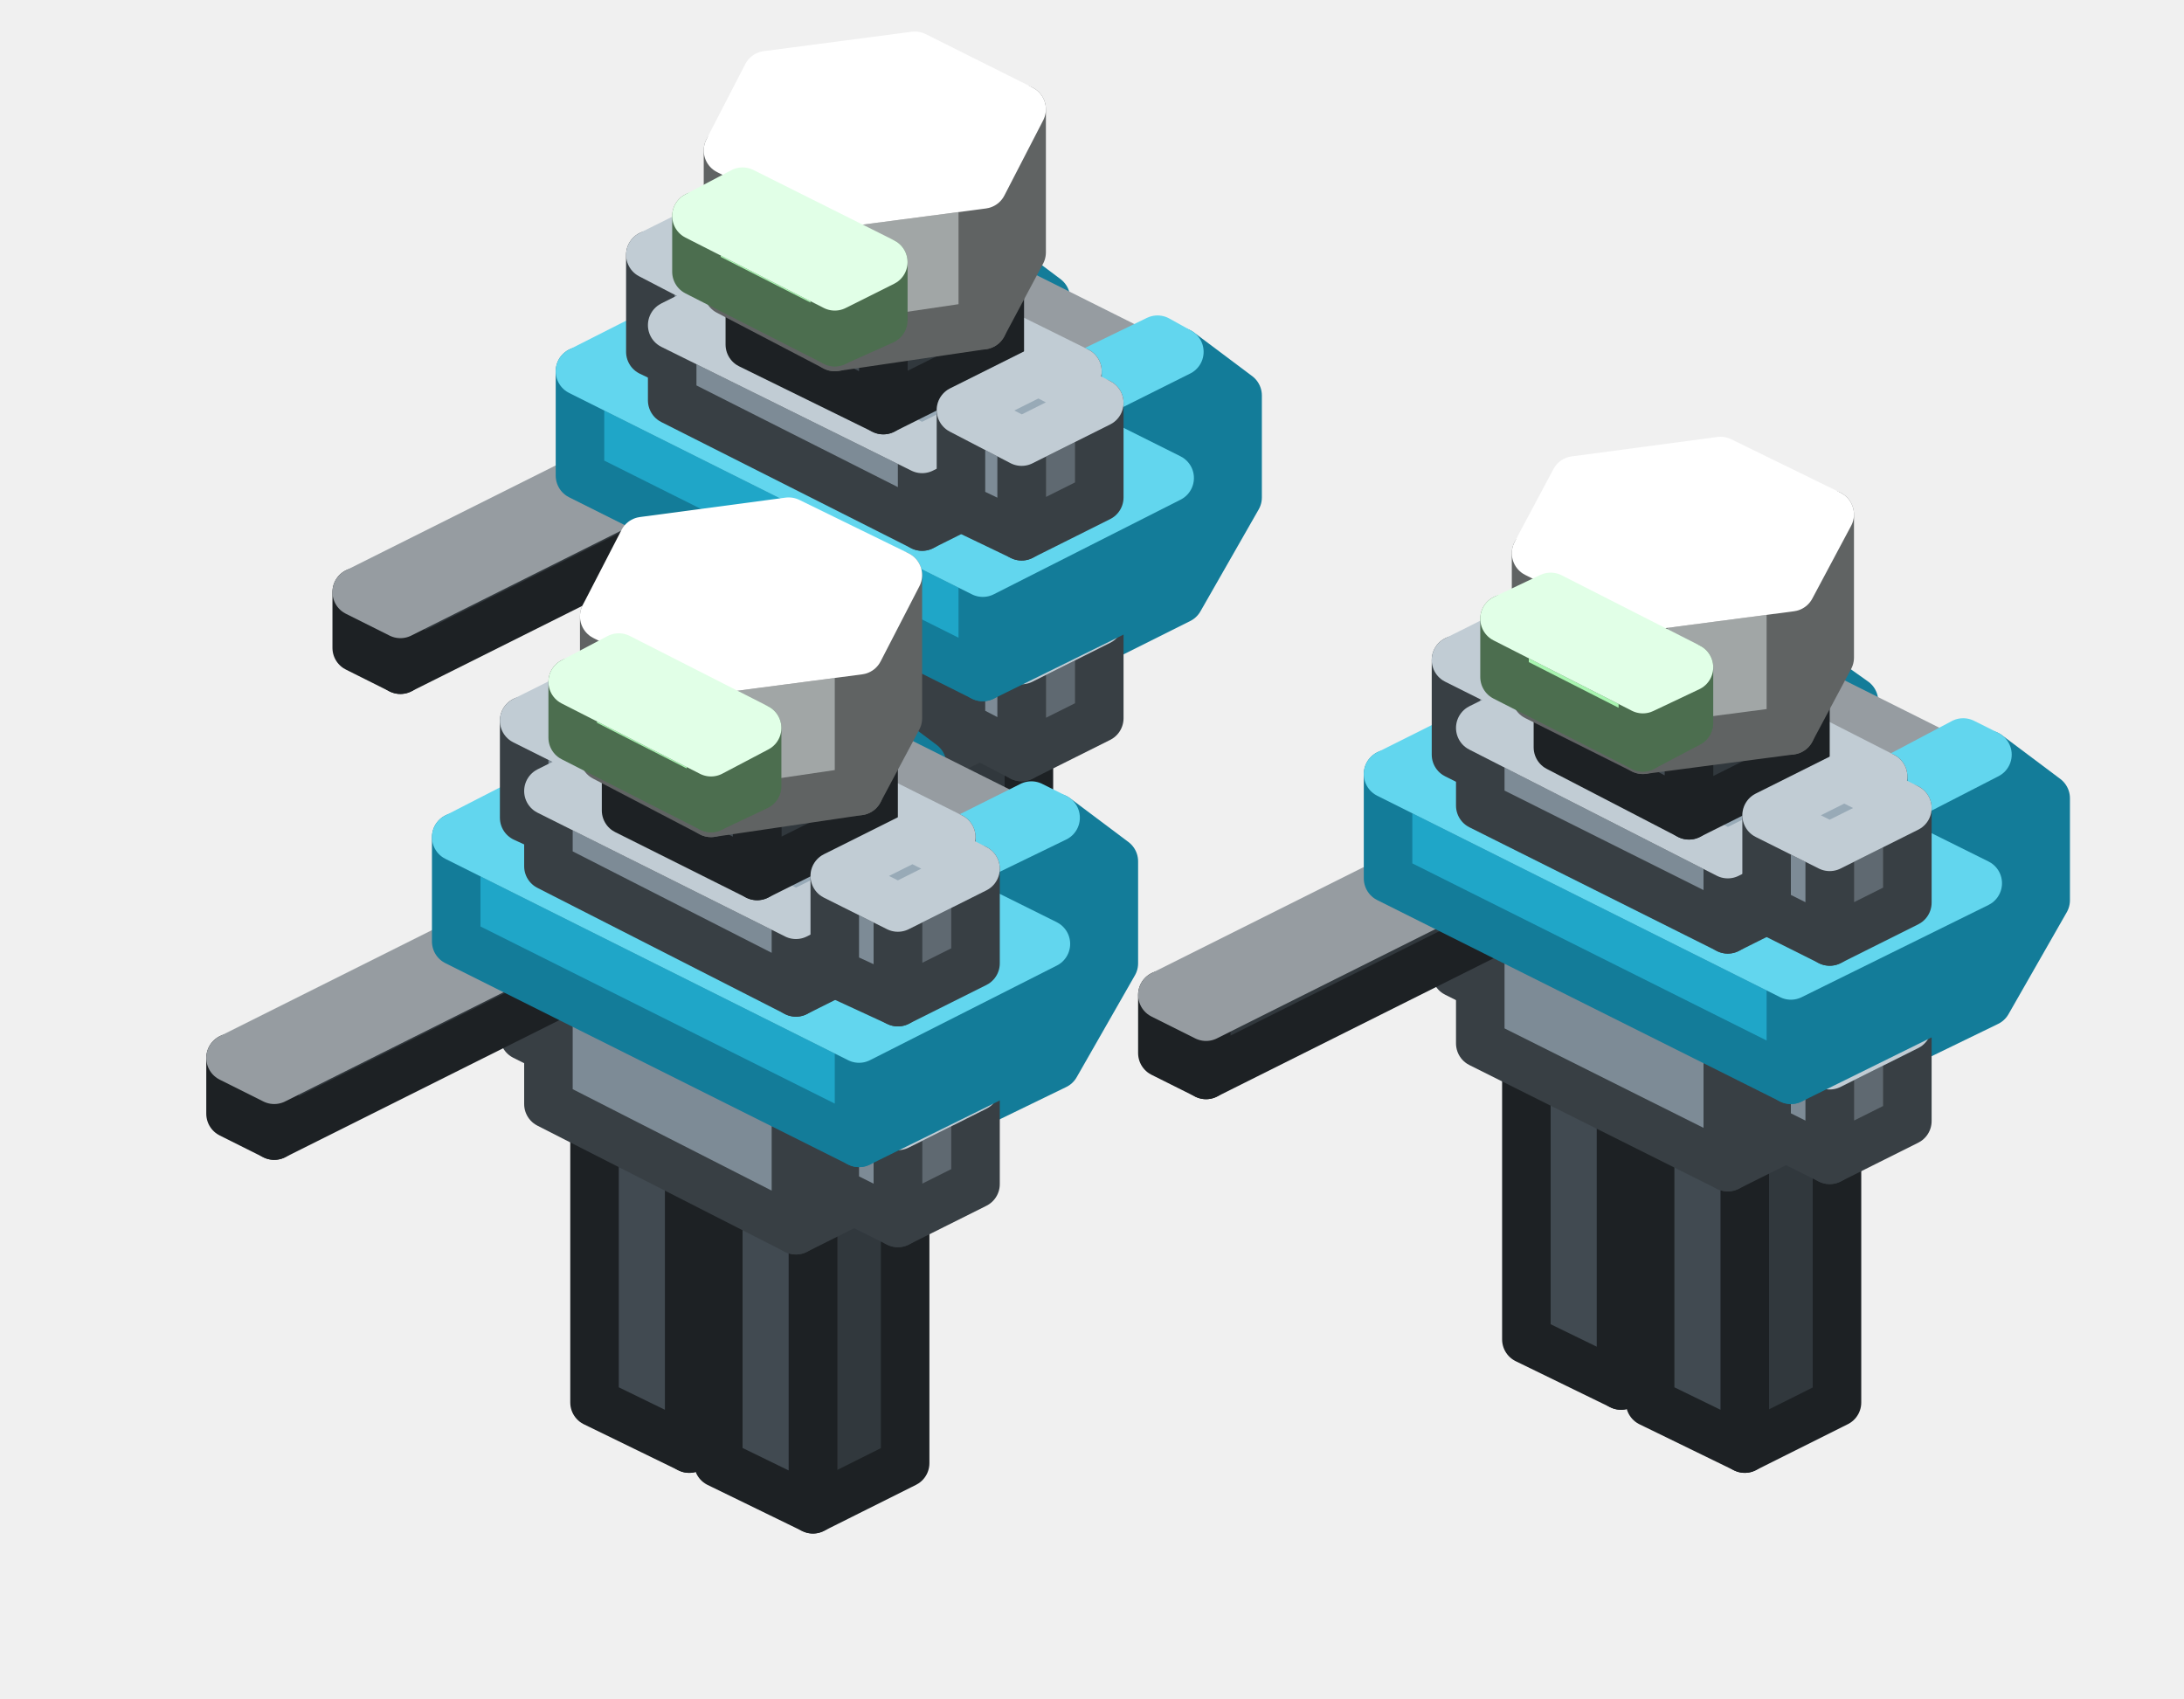
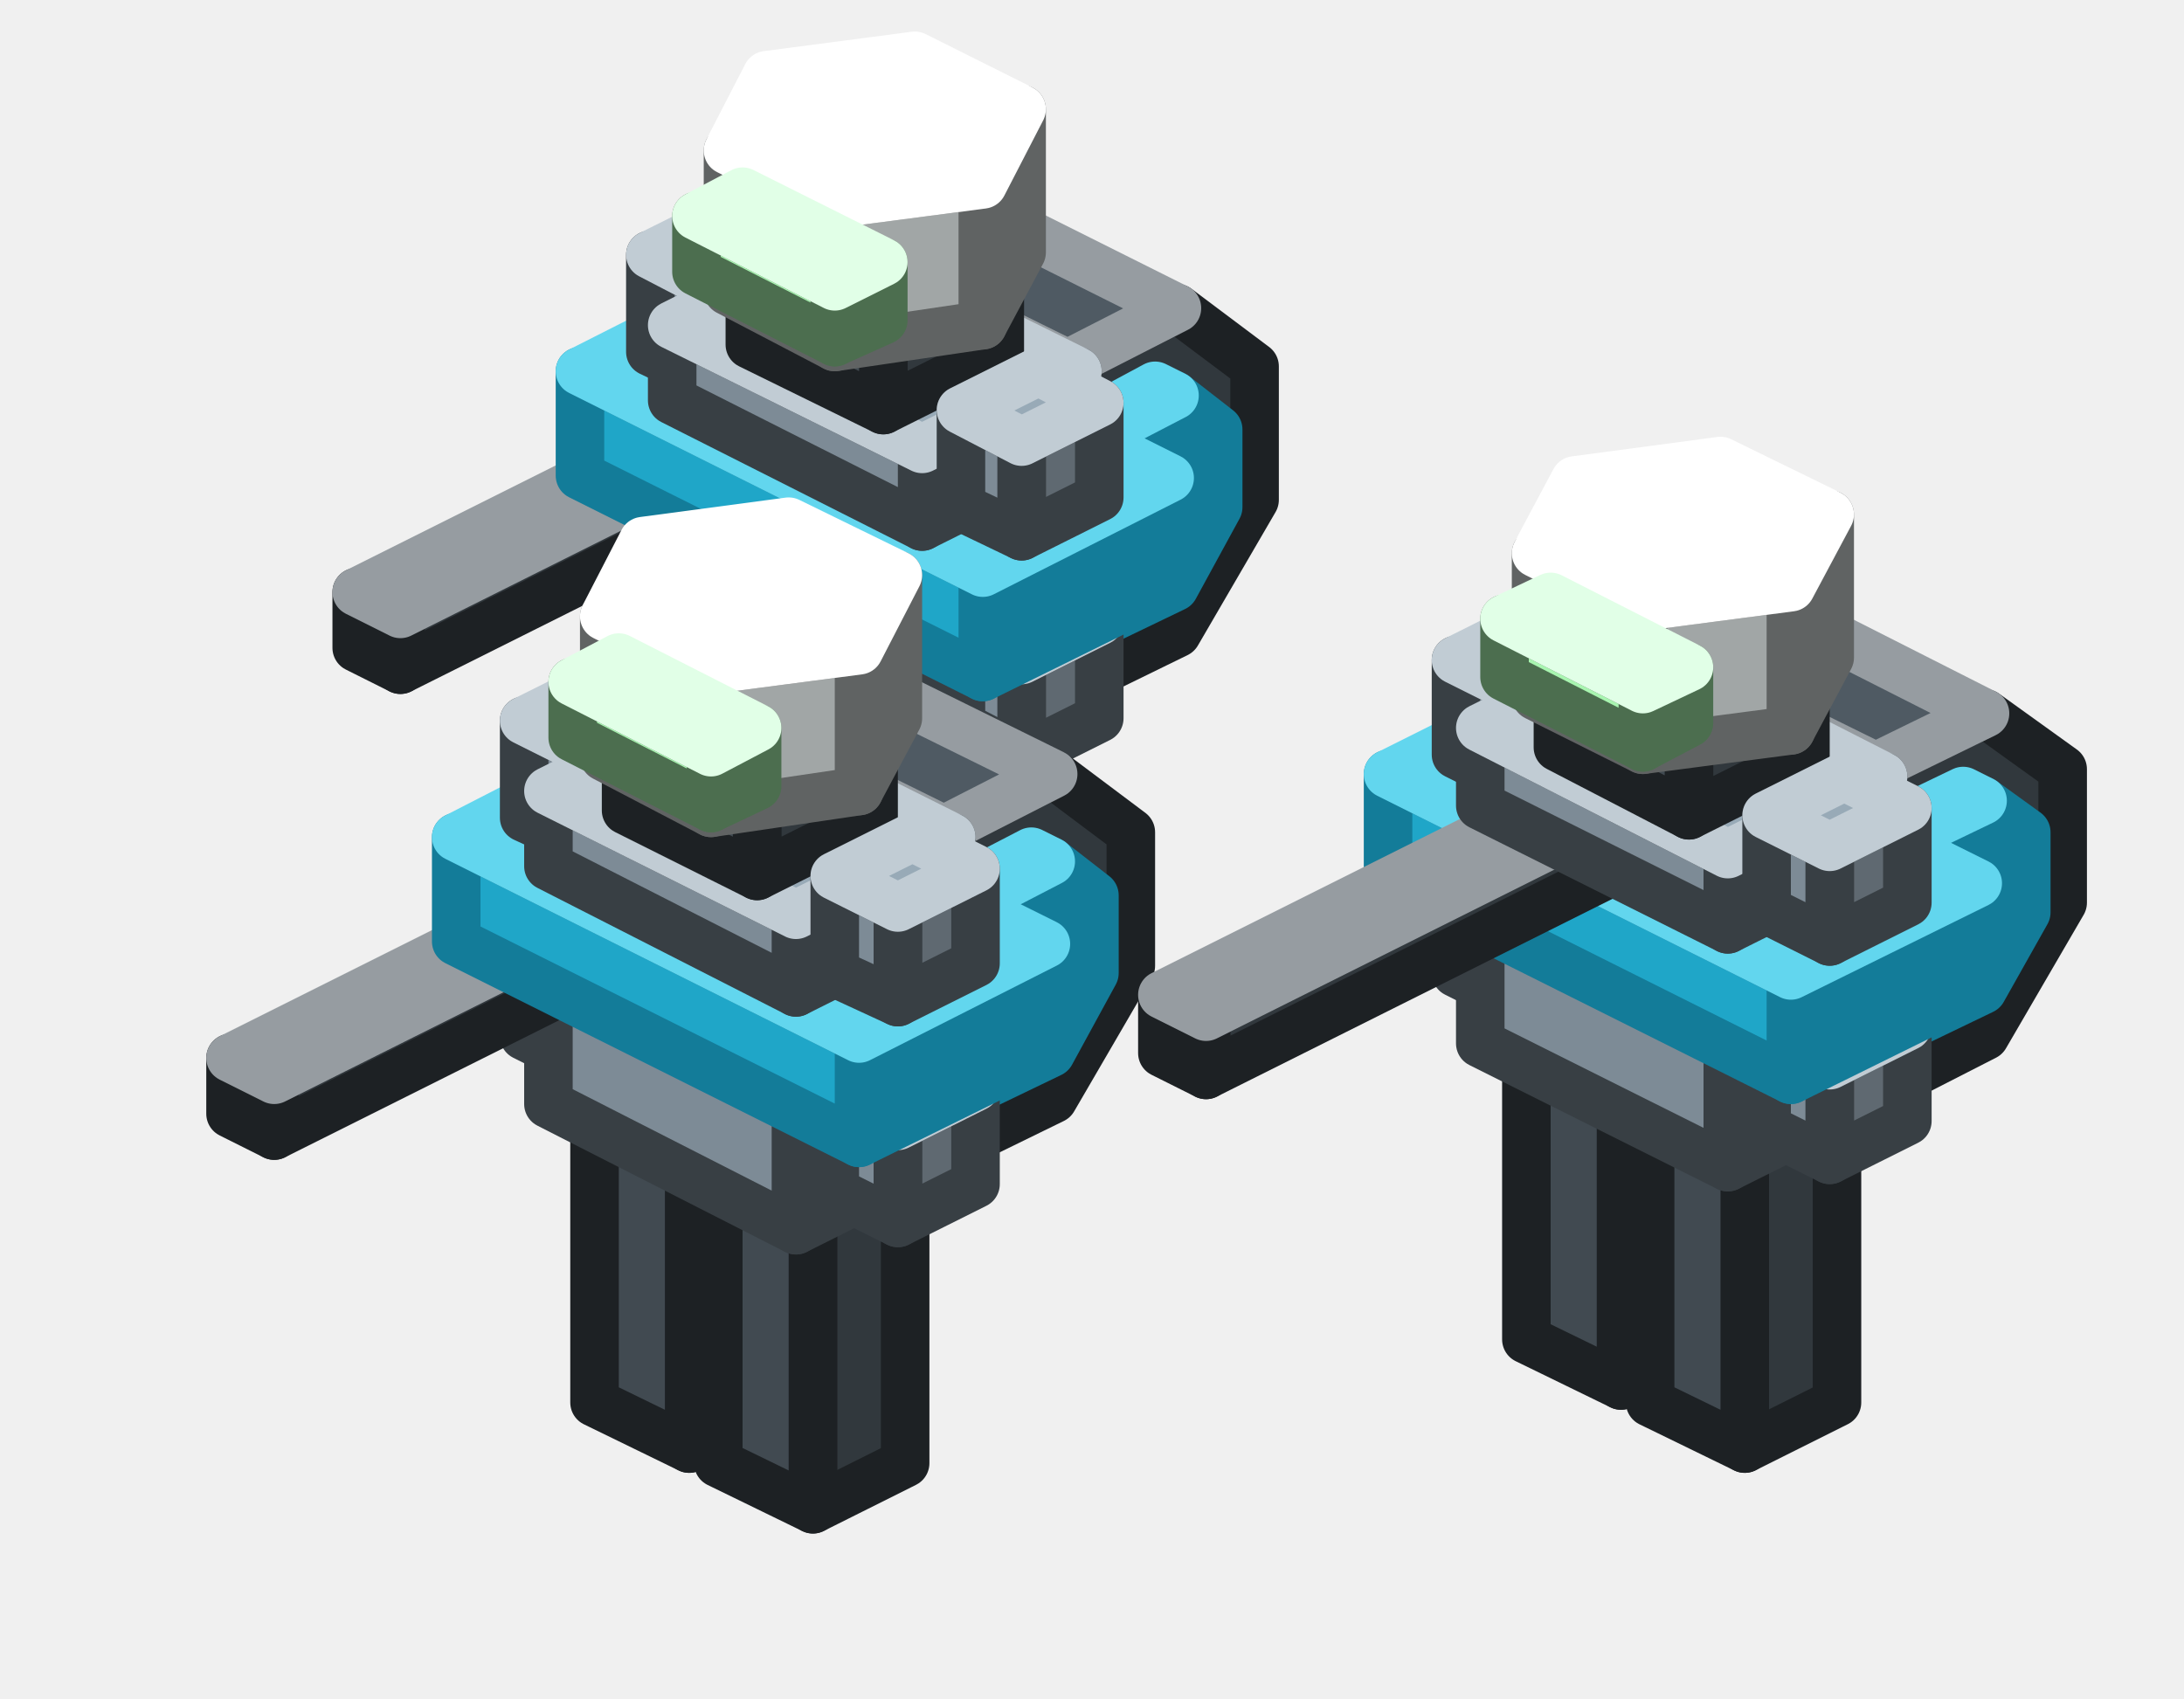
<svg xmlns="http://www.w3.org/2000/svg" width="90" height="70" viewBox="0 0 90 70">
  <g stroke-width="2" stroke-linejoin="round">
+     <polygon points="35.4,16.7 35.4,19.9 34.6,19.5 34.6,16.3" fill="#1FA6C8" stroke="#137C99" />
+     <polygon points="35.4,19.9 37.3,21.3 36.5,20.9 34.6,19.5" fill="#137C99" stroke="#137C99" />
+     <polygon points="37.3,13.4 35.4,16.7 35.4,19.9 37.3,21.3 39.9,19.9 41.8,16.7 41.8,13.5 39.9,12.1" fill="#137C99" stroke="#137C99" />
+     <polygon points="37.3,13.4 35.4,16.7 34.6,16.3 36.5,13.1" fill="#62D6EE" stroke="#62D6EE" />
+     <polygon points="39.9,12.1 37.3,13.4 36.5,13.1 39.2,11.7" fill="#62D6EE" stroke="#62D6EE" />
    <polygon points="37.3,38.6 33.5,40.5 33.5,27.9 37.3,26" fill="#31383D" stroke="#1D2124" />
    <polygon points="33.5,40.5 29.6,38.6 29.6,26 33.5,27.9" fill="#414A51" stroke="#1D2124" />
    <polygon points="29.6,26 33.5,24.1 37.3,26 33.5,27.9" fill="#4F5A63" stroke="#969CA1" />
-     <polygon points="34.8,16.4 34.8,20.7 33.8,20.2 33.8,16" fill="#1FA6C8" stroke="#137C99" />
-     <polygon points="34.8,20.7 37.2,22.4 36.3,22 33.8,20.2" fill="#137C99" stroke="#137C99" />
-     <polygon points="37.2,12.2 34.8,16.4 34.8,20.7 37.2,22.4 40.7,20.7 43.1,16.5 43.1,12.3 40.7,10.5" fill="#137C99" stroke="#137C99" />
-     <polygon points="37.2,12.2 34.8,16.4 33.8,16 36.3,11.8" fill="#62D6EE" stroke="#62D6EE" />
-     <polygon points="40.7,10.5 37.2,12.2 36.3,11.8 39.7,10" fill="#62D6EE" stroke="#62D6EE" />
    <polygon points="32.5,23.2 29.3,24.8 29.3,20.8 32.5,19.2" fill="#5F6971" stroke="#383F44" />
    <polygon points="29.3,24.8 26.8,23.5 26.8,19.6 29.3,20.8" fill="#7D8B96" stroke="#383F44" />
    <polygon points="26.8,19.6 30,18 32.5,19.2 29.3,20.8" fill="#98AAB7" stroke="#C1CCD4" />
    <polygon points="42.4,41.1 38.6,43 38.6,30.5 42.4,28.6" fill="#31383D" stroke="#1D2124" />
    <polygon points="38.6,43 34.8,41.1 34.8,28.6 38.6,30.5" fill="#414A51" stroke="#1D2124" />
    <polygon points="34.8,28.6 38.6,26.7 42.4,28.6 38.6,30.5" fill="#4F5A63" stroke="#969CA1" />
+     <polygon points="40.8,20.5 40.8,26 33.2,22.2 33.2,16.7" fill="#414A51" stroke="#1D2124" />
+     <polygon points="40.8,26 44,28.3 36.3,24.5 33.2,22.2" fill="#31383D" stroke="#1D2124" />
+     <polygon points="44,15 40.8,20.5 40.8,26 44,28.3 48.5,26.1 51.7,20.6 51.7,15.1 48.5,12.7" fill="#31383D" stroke="#1D2124" />
+     <polygon points="44,15 40.8,20.5 33.2,16.7 36.3,11.2" fill="#4F5A63" stroke="#969CA1" />
+     <polygon points="48.5,12.7 44,15 36.3,11.2 40.9,8.9" fill="#4F5A63" stroke="#969CA1" />
+     <polygon points="43.8,20.9 43.8,24.1 43.1,23.8 43.1,20.5" fill="#1FA6C8" stroke="#137C99" />
+     <polygon points="43.8,24.1 45.7,25.5 45,25.1 43.1,23.8" fill="#137C99" stroke="#137C99" />
+     <polygon points="45.7,17.7 43.8,20.9 43.8,24.1 45.7,25.5 48.4,24.2 50.2,20.9 50.2,17.7 48.4,16.3" fill="#137C99" stroke="#137C99" />
+     <polygon points="45.7,17.7 43.8,20.9 43.1,20.5 45,17.3" fill="#62D6EE" stroke="#62D6EE" />
+     <polygon points="48.4,16.3 45.7,17.7 45,17.3 47.6,15.9" fill="#62D6EE" stroke="#62D6EE" />
    <polygon points="44.4,28.3 38,31.5 38,26 44.4,22.8" fill="#5F6971" stroke="#383F44" />
    <polygon points="38,31.5 27.7,26.3 27.7,20.9 38,26" fill="#7D8B96" stroke="#383F44" />
    <polygon points="27.7,20.9 34.1,17.7 44.4,22.8 38,26" fill="#98AAB7" stroke="#C1CCD4" />
    <polygon points="35.7,18 16.5,27.6 16.5,25.3 35.7,15.7" fill="#31383D" stroke="#1D2124" />
    <polygon points="16.5,27.6 14.7,26.7 14.7,24.4 16.5,25.3" fill="#414A51" stroke="#1D2124" />
    <polygon points="14.7,24.4 33.9,14.8 35.7,15.7 16.5,25.3" fill="#4F5A63" stroke="#969CA1" />
-     <polygon points="41.8,20.2 41.8,24.1 35.4,20.9 35.4,17" fill="#414A51" stroke="#1D2124" />
-     <polygon points="41.8,24.1 44,25.7 37.6,22.5 35.4,20.9" fill="#31383D" stroke="#1D2124" />
-     <polygon points="44,16.3 41.8,20.2 41.8,24.1 44,25.7 47.2,24.1 49.5,20.2 49.5,16.3 47.2,14.7" fill="#31383D" stroke="#1D2124" />
-     <polygon points="44,16.3 41.8,20.2 35.4,17 37.6,13.1" fill="#4F5A63" stroke="#969CA1" />
-     <polygon points="47.2,14.7 44,16.3 37.6,13.1 40.8,11.5" fill="#4F5A63" stroke="#969CA1" />
-     <polygon points="42.7,20.4 42.7,24.6 41.8,24.2 41.8,19.9" fill="#1FA6C8" stroke="#137C99" />
-     <polygon points="42.7,24.6 45.2,26.4 44.2,25.9 41.8,24.2" fill="#137C99" stroke="#137C99" />
-     <polygon points="45.2,16.2 42.7,20.4 42.7,24.6 45.2,26.4 48.6,24.7 51,20.5 51,16.3 48.6,14.5" fill="#137C99" stroke="#137C99" />
-     <polygon points="45.2,16.2 42.7,20.4 41.8,19.9 44.2,15.7" fill="#62D6EE" stroke="#62D6EE" />
-     <polygon points="48.6,14.5 45.2,16.2 44.2,15.7 47.7,14" fill="#62D6EE" stroke="#62D6EE" />
    <polygon points="45.3,29.6 42.1,31.2 42.1,27.2 45.3,25.6" fill="#5F6971" stroke="#383F44" />
    <polygon points="42.1,31.2 39.6,29.9 39.6,26 42.1,27.2" fill="#7D8B96" stroke="#383F44" />
    <polygon points="39.6,26 42.8,24.4 45.3,25.6 42.1,27.2" fill="#98AAB7" stroke="#C1CCD4" />
    <polygon points="48.2,24.1 40.5,27.9 40.5,23.6 48.2,19.7" fill="#137C99" stroke="#137C99" />
    <polygon points="40.5,27.9 23.9,19.6 23.9,15.3 40.5,23.6" fill="#1FA6C8" stroke="#137C99" />
    <polygon points="23.9,15.3 31.6,11.4 48.2,19.7 40.5,23.6" fill="#62D6EE" stroke="#62D6EE" />
    <polygon points="32.5,14.1 29.3,15.7 29.3,11.8 32.5,10.2" fill="#5F6971" stroke="#383F44" />
    <polygon points="29.3,15.7 26.8,14.5 26.8,10.5 29.3,11.8" fill="#7D8B96" stroke="#383F44" />
    <polygon points="26.8,10.5 30,8.9 32.5,10.2 29.3,11.8" fill="#98AAB7" stroke="#C1CCD4" />
    <polygon points="44.4,18.5 38,21.7 38,18.5 44.4,15.3" fill="#5F6971" stroke="#383F44" />
    <polygon points="38,21.7 27.7,16.5 27.7,13.4 38,18.5" fill="#7D8B96" stroke="#383F44" />
    <polygon points="27.7,13.4 34.1,10.2 44.4,15.3 38,18.5" fill="#98AAB7" stroke="#C1CCD4" />
    <polygon points="41.2,14.5 36.4,16.9 36.4,13.8 41.2,11.4" fill="#31383D" stroke="#1D2124" />
    <polygon points="36.4,16.9 30.9,14.2 30.9,11.1 36.4,13.8" fill="#414A51" stroke="#1D2124" />
    <polygon points="30.9,11.1 35.7,8.7 41.2,11.4 36.4,13.8" fill="#4F5A63" stroke="#969CA1" />
    <polygon points="42.1,10.4 40.5,13.4 40.5,7.6 42.1,4.5" fill="#A1A6A6" stroke="#606363" />
    <polygon points="40.5,13.4 34.4,14.3 34.4,8.4 40.5,7.6" fill="#A1A6A6" stroke="#606363" />
    <polygon points="34.4,14.3 30,12 30,6.2 34.4,8.4" fill="#D5DBDC" stroke="#606363" />
    <polygon points="30,6.2 31.6,3.1 37.7,2.3 42.1,4.5 40.5,7.6 34.4,8.4" fill="#FFFFFF" stroke="#FFFFFF" />
    <polygon points="45.3,20.5 42.1,22.1 42.1,18.2 45.3,16.6" fill="#5F6971" stroke="#383F44" />
    <polygon points="42.1,22.1 39.6,20.9 39.6,16.9 42.1,18.2" fill="#7D8B96" stroke="#383F44" />
    <polygon points="39.6,16.9 42.8,15.3 45.3,16.6 42.1,18.2" fill="#98AAB7" stroke="#C1CCD4" />
    <polygon points="36.4,13.2 34.4,14.1 34.4,11.8 36.4,10.8" fill="#7FB985" stroke="#4C6E4F" />
    <polygon points="34.4,14.1 28.7,11.2 28.7,8.9 34.4,11.8" fill="#A8F5B0" stroke="#4C6E4F" />
    <polygon points="28.7,8.9 30.6,7.9 36.4,10.8 34.4,11.8" fill="#CDFFD7" stroke="#E1FFE7" />
+     <polygon points="68.7,33.3 68.7,36.6 67.9,36.2 67.9,32.9" fill="#1FA6C8" stroke="#137C99" />
+     <polygon points="68.7,36.6 70.6,37.9 69.8,37.5 67.9,36.2" fill="#137C99" stroke="#137C99" />
+     <polygon points="70.6,30.1 68.7,33.3 68.7,36.6 70.6,37.9 73.2,36.6 75.1,33.4 75.1,30.1 73.2,28.7" fill="#137C99" stroke="#137C99" />
+     <polygon points="70.6,30.1 68.7,33.3 67.9,32.9 69.8,29.7" fill="#62D6EE" stroke="#62D6EE" />
+     <polygon points="73.2,28.7 70.6,30.1 69.8,29.7 72.4,28.4" fill="#62D6EE" stroke="#62D6EE" />
    <polygon points="70.6,55.2 66.8,57.1 66.8,44.6 70.6,42.7" fill="#31383D" stroke="#1D2124" />
    <polygon points="66.8,57.1 62.9,55.2 62.9,42.7 66.8,44.6" fill="#414A51" stroke="#1D2124" />
    <polygon points="62.9,42.7 66.8,40.7 70.6,42.7 66.8,44.6" fill="#4F5A63" stroke="#969CA1" />
-     <polygon points="68.1,33.1 68.1,37.3 67.1,36.8 67.1,32.6" fill="#1FA6C8" stroke="#137C99" />
-     <polygon points="68.1,37.3 70.5,39.1 69.5,38.6 67.1,36.8" fill="#137C99" stroke="#137C99" />
-     <polygon points="70.5,28.9 68.1,33.1 68.1,37.3 70.5,39.1 74,37.3 76.4,33.1 76.4,28.9 74,27.2" fill="#137C99" stroke="#137C99" />
-     <polygon points="70.5,28.9 68.1,33.1 67.1,32.6 69.5,28.4" fill="#62D6EE" stroke="#62D6EE" />
-     <polygon points="74,27.2 70.5,28.9 69.5,28.4 73,26.7" fill="#62D6EE" stroke="#62D6EE" />
    <polygon points="65.8,39.8 62.6,41.4 62.6,37.5 65.8,35.9" fill="#5F6971" stroke="#383F44" />
    <polygon points="62.6,41.4 60,40.1 60,36.2 62.6,37.5" fill="#7D8B96" stroke="#383F44" />
    <polygon points="60,36.2 63.2,34.6 65.8,35.9 62.6,37.5" fill="#98AAB7" stroke="#C1CCD4" />
+     <polygon points="30.3,35.9 30.3,39.1 29.5,38.7 29.5,35.5" fill="#1FA6C8" stroke="#137C99" />
+     <polygon points="30.3,39.1 32.2,40.5 31.4,40.1 29.5,38.7" fill="#137C99" stroke="#137C99" />
+     <polygon points="32.2,32.6 30.3,35.9 30.3,39.1 32.2,40.5 34.8,39.1 36.7,35.9 36.7,32.7 34.8,31.3" fill="#137C99" stroke="#137C99" />
+     <polygon points="32.2,32.6 30.3,35.9 29.5,35.5 31.4,32.3" fill="#62D6EE" stroke="#62D6EE" />
+     <polygon points="34.8,31.3 32.2,32.6 31.4,32.3 34,30.9" fill="#62D6EE" stroke="#62D6EE" />
    <polygon points="32.2,57.8 28.4,59.7 28.4,47.1 32.2,45.2" fill="#31383D" stroke="#1D2124" />
    <polygon points="28.4,59.7 24.5,57.8 24.5,45.2 28.4,47.1" fill="#414A51" stroke="#1D2124" />
    <polygon points="24.5,45.2 28.4,43.3 32.2,45.2 28.4,47.1" fill="#4F5A63" stroke="#969CA1" />
    <polygon points="75.7,57.8 71.9,59.7 71.9,47.1 75.7,45.2" fill="#31383D" stroke="#1D2124" />
    <polygon points="71.9,59.7 68,57.8 68,45.2 71.9,47.1" fill="#414A51" stroke="#1D2124" />
    <polygon points="68,45.2 71.9,43.3 75.7,45.2 71.9,47.1" fill="#4F5A63" stroke="#969CA1" />
-     <polygon points="29.7,35.6 29.7,39.9 28.7,39.4 28.7,35.2" fill="#1FA6C8" stroke="#137C99" />
-     <polygon points="29.7,39.9 32.1,41.6 31.1,41.2 28.7,39.4" fill="#137C99" stroke="#137C99" />
-     <polygon points="32.1,31.4 29.7,35.6 29.7,39.9 32.1,41.6 35.6,39.9 38,35.7 38,31.5 35.6,29.7" fill="#137C99" stroke="#137C99" />
-     <polygon points="32.1,31.4 29.7,35.6 28.7,35.2 31.1,31" fill="#62D6EE" stroke="#62D6EE" />
-     <polygon points="35.6,29.7 32.1,31.4 31.1,31 34.6,29.2" fill="#62D6EE" stroke="#62D6EE" />
    <polygon points="27.4,42.4 24.2,44 24.2,40 27.4,38.4" fill="#5F6971" stroke="#383F44" />
    <polygon points="24.2,44 21.6,42.7 21.6,38.8 24.2,40" fill="#7D8B96" stroke="#383F44" />
    <polygon points="21.6,38.8 24.8,37.2 27.4,38.4 24.2,40" fill="#98AAB7" stroke="#C1CCD4" />
+     <polygon points="37.3,60.3 33.5,62.2 33.5,49.7 37.3,47.8" fill="#31383D" stroke="#1D2124" />
+     <polygon points="33.5,62.2 29.6,60.3 29.6,47.8 33.5,49.7" fill="#414A51" stroke="#1D2124" />
+     <polygon points="29.6,47.8 33.5,45.9 37.3,47.8 33.5,49.7" fill="#4F5A63" stroke="#969CA1" />
+     <polygon points="74.1,37.1 74.1,42.7 66.4,38.8 66.4,33.3" fill="#414A51" stroke="#1D2124" />
+     <polygon points="74.1,42.7 77.3,45 69.6,41.1 66.4,38.8" fill="#31383D" stroke="#1D2124" />
+     <polygon points="77.3,31.6 74.1,37.1 74.1,42.7 77.3,45 81.8,42.7 85,37.2 85,31.7 81.8,29.4" fill="#31383D" stroke="#1D2124" />
+     <polygon points="77.3,31.6 74.1,37.1 66.4,33.3 69.6,27.8" fill="#4F5A63" stroke="#969CA1" />
+     <polygon points="81.8,29.4 77.3,31.6 69.6,27.8 74.1,25.5" fill="#4F5A63" stroke="#969CA1" />
+     <polygon points="77.1,37.5 77.1,40.8 76.4,40.4 76.4,37.1" fill="#1FA6C8" stroke="#137C99" />
+     <polygon points="77.1,40.8 79,42.1 78.2,41.8 76.4,40.4" fill="#137C99" stroke="#137C99" />
+     <polygon points="79,34.3 77.1,37.5 77.1,40.8 79,42.1 81.7,40.8 83.5,37.6 83.5,34.3 81.7,33" fill="#137C99" stroke="#137C99" />
+     <polygon points="79,34.3 77.1,37.5 76.4,37.1 78.2,33.9" fill="#62D6EE" stroke="#62D6EE" />
+     <polygon points="81.7,33 79,34.3 78.2,33.9 80.9,32.6" fill="#62D6EE" stroke="#62D6EE" />
    <polygon points="77.6,44.9 71.2,48.1 71.2,42.6 77.6,39.4" fill="#5F6971" stroke="#383F44" />
    <polygon points="71.2,48.1 61,43 61,37.5 71.2,42.6" fill="#7D8B96" stroke="#383F44" />
    <polygon points="61,37.5 67.4,34.3 77.6,39.4 71.2,42.6" fill="#98AAB7" stroke="#C1CCD4" />
-     <polygon points="37.3,60.3 33.5,62.2 33.5,49.7 37.3,47.8" fill="#31383D" stroke="#1D2124" />
-     <polygon points="33.5,62.2 29.6,60.3 29.6,47.8 33.5,49.7" fill="#414A51" stroke="#1D2124" />
-     <polygon points="29.6,47.8 33.5,45.9 37.3,47.8 33.5,49.7" fill="#4F5A63" stroke="#969CA1" />
-     <polygon points="39.2,47.5 32.8,50.7 32.8,45.2 39.2,42" fill="#5F6971" stroke="#383F44" />
-     <polygon points="32.8,50.7 22.6,45.5 22.6,40.1 32.8,45.2" fill="#7D8B96" stroke="#383F44" />
-     <polygon points="22.6,40.1 29,36.9 39.2,42 32.8,45.2" fill="#98AAB7" stroke="#C1CCD4" />
-     <polygon points="30.5,37.2 11.3,46.8 11.3,44.5 30.5,34.9" fill="#31383D" stroke="#1D2124" />
-     <polygon points="11.3,46.8 9.5,45.9 9.5,43.6 11.3,44.5" fill="#414A51" stroke="#1D2124" />
-     <polygon points="9.5,43.6 28.7,34 30.5,34.9 11.3,44.5" fill="#4F5A63" stroke="#969CA1" />
-     <polygon points="36.7,39.4 36.7,43.3 30.3,40.1 30.3,36.2" fill="#414A51" stroke="#1D2124" />
-     <polygon points="36.7,43.3 38.9,44.9 32.5,41.7 30.3,40.1" fill="#31383D" stroke="#1D2124" />
-     <polygon points="38.9,35.5 36.7,39.4 36.7,43.3 38.9,44.9 42.1,43.3 44.4,39.4 44.4,35.5 42.1,33.9" fill="#31383D" stroke="#1D2124" />
-     <polygon points="38.9,35.5 36.7,39.4 30.3,36.2 32.5,32.3" fill="#4F5A63" stroke="#969CA1" />
-     <polygon points="42.1,33.9 38.9,35.5 32.5,32.3 35.7,30.7" fill="#4F5A63" stroke="#969CA1" />
-     <polygon points="37.6,39.6 37.6,43.8 36.6,43.4 36.6,39.1" fill="#1FA6C8" stroke="#137C99" />
-     <polygon points="37.6,43.8 40,45.6 39.1,45.1 36.6,43.4" fill="#137C99" stroke="#137C99" />
-     <polygon points="40,35.4 37.6,39.6 37.6,43.8 40,45.6 43.5,43.9 45.9,39.7 45.9,35.5 43.5,33.7" fill="#137C99" stroke="#137C99" />
-     <polygon points="40,35.4 37.6,39.6 36.6,39.1 39.1,34.9" fill="#62D6EE" stroke="#62D6EE" />
-     <polygon points="43.5,33.7 40,35.4 39.1,34.9 42.5,33.2" fill="#62D6EE" stroke="#62D6EE" />
-     <polygon points="68.9,34.7 49.7,44.3 49.7,41.9 68.9,32.3" fill="#31383D" stroke="#1D2124" />
-     <polygon points="49.7,44.3 47.9,43.4 47.9,41 49.7,41.9" fill="#414A51" stroke="#1D2124" />
-     <polygon points="47.9,41 67.1,31.4 68.9,32.3 49.7,41.9" fill="#4F5A63" stroke="#969CA1" />
-     <polygon points="75.1,36.8 75.1,40.7 68.7,37.5 68.7,33.6" fill="#414A51" stroke="#1D2124" />
-     <polygon points="75.1,40.7 77.3,42.4 70.9,39.2 68.7,37.5" fill="#31383D" stroke="#1D2124" />
-     <polygon points="77.3,32.9 75.1,36.8 75.1,40.7 77.3,42.4 80.5,40.8 82.8,36.9 82.8,33 80.5,31.4" fill="#31383D" stroke="#1D2124" />
-     <polygon points="77.3,32.9 75.1,36.8 68.7,33.6 70.9,29.7" fill="#4F5A63" stroke="#969CA1" />
-     <polygon points="80.5,31.4 77.3,32.9 70.9,29.7 74.1,28.2" fill="#4F5A63" stroke="#969CA1" />
-     <polygon points="76,37.1 76,41.3 75,40.8 75,36.6" fill="#1FA6C8" stroke="#137C99" />
-     <polygon points="76,41.3 78.4,43 77.5,42.6 75,40.8" fill="#137C99" stroke="#137C99" />
-     <polygon points="78.4,32.9 76,37.1 76,41.3 78.4,43 81.9,41.3 84.3,37.1 84.3,32.9 81.9,31.1" fill="#137C99" stroke="#137C99" />
-     <polygon points="78.4,32.9 76,37.1 75,36.6 77.5,32.4" fill="#62D6EE" stroke="#62D6EE" />
-     <polygon points="81.9,31.1 78.4,32.9 77.5,32.4 80.9,30.6" fill="#62D6EE" stroke="#62D6EE" />
    <polygon points="78.6,46.2 75.4,47.8 75.4,43.9 78.6,42.3" fill="#5F6971" stroke="#383F44" />
    <polygon points="75.4,47.8 72.8,46.5 72.8,42.6 75.4,43.9" fill="#7D8B96" stroke="#383F44" />
    <polygon points="72.8,42.6 76,41 78.6,42.3 75.4,43.9" fill="#98AAB7" stroke="#C1CCD4" />
    <polygon points="81.5,40.7 73.8,44.5 73.8,40.2 81.5,36.4" fill="#137C99" stroke="#137C99" />
    <polygon points="73.8,44.5 57.2,36.2 57.2,31.9 73.8,40.2" fill="#1FA6C8" stroke="#137C99" />
    <polygon points="57.2,31.9 64.8,28.1 81.5,36.4 73.8,40.2" fill="#62D6EE" stroke="#62D6EE" />
    <polygon points="65.8,30.8 62.6,32.4 62.6,28.5 65.8,26.9" fill="#5F6971" stroke="#383F44" />
    <polygon points="62.6,32.4 60,31.1 60,27.2 62.6,28.5" fill="#7D8B96" stroke="#383F44" />
    <polygon points="60,27.2 63.2,25.6 65.8,26.9 62.6,28.5" fill="#98AAB7" stroke="#C1CCD4" />
+     <polygon points="35.7,39.7 35.7,45.2 28,41.4 28,35.9" fill="#414A51" stroke="#1D2124" />
+     <polygon points="35.7,45.2 38.9,47.5 31.2,43.7 28,41.4" fill="#31383D" stroke="#1D2124" />
+     <polygon points="38.9,34.2 35.7,39.7 35.7,45.2 38.9,47.5 43.4,45.3 46.6,39.8 46.6,34.3 43.4,31.9" fill="#31383D" stroke="#1D2124" />
+     <polygon points="38.9,34.2 35.7,39.7 28,35.9 31.2,30.4" fill="#4F5A63" stroke="#969CA1" />
+     <polygon points="43.4,31.9 38.9,34.2 31.2,30.4 35.7,28.1" fill="#4F5A63" stroke="#969CA1" />
+     <polygon points="38.7,40.1 38.7,43.3 38,43 38,39.7" fill="#1FA6C8" stroke="#137C99" />
+     <polygon points="38.7,43.3 40.6,44.7 39.8,44.3 38,43" fill="#137C99" stroke="#137C99" />
+     <polygon points="40.6,36.9 38.7,40.1 38.7,43.3 40.6,44.7 43.3,43.4 45.1,40.1 45.1,36.9 43.3,35.5" fill="#137C99" stroke="#137C99" />
+     <polygon points="40.6,36.9 38.7,40.1 38,39.7 39.8,36.5" fill="#62D6EE" stroke="#62D6EE" />
+     <polygon points="43.3,35.5 40.6,36.9 39.8,36.5 42.5,35.1" fill="#62D6EE" stroke="#62D6EE" />
+     <polygon points="68.9,34.7 49.7,44.3 49.7,41.9 68.9,32.3" fill="#31383D" stroke="#1D2124" />
+     <polygon points="49.7,44.3 47.9,43.4 47.9,41 49.7,41.9" fill="#414A51" stroke="#1D2124" />
+     <polygon points="47.9,41 67.1,31.4 68.9,32.3 49.7,41.9" fill="#4F5A63" stroke="#969CA1" />
+     <polygon points="39.2,47.5 32.8,50.7 32.8,45.2 39.2,42" fill="#5F6971" stroke="#383F44" />
+     <polygon points="32.8,50.7 22.6,45.5 22.6,40.1 32.8,45.2" fill="#7D8B96" stroke="#383F44" />
+     <polygon points="22.6,40.1 29,36.9 39.2,42 32.8,45.2" fill="#98AAB7" stroke="#C1CCD4" />
    <polygon points="77.6,35.1 71.2,38.3 71.2,35.2 77.6,32" fill="#5F6971" stroke="#383F44" />
    <polygon points="71.2,38.3 61,33.2 61,30 71.2,35.2" fill="#7D8B96" stroke="#383F44" />
    <polygon points="61,30 67.4,26.8 77.6,32 71.2,35.2" fill="#98AAB7" stroke="#C1CCD4" />
    <polygon points="74.4,31.2 69.6,33.6 69.6,30.4 74.4,28" fill="#31383D" stroke="#1D2124" />
    <polygon points="69.6,33.6 64.2,30.8 64.2,27.7 69.6,30.4" fill="#414A51" stroke="#1D2124" />
    <polygon points="64.2,27.7 69,25.3 74.4,28 69.6,30.4" fill="#4F5A63" stroke="#969CA1" />
+     <polygon points="30.5,37.2 11.3,46.8 11.3,44.5 30.5,34.9" fill="#31383D" stroke="#1D2124" />
+     <polygon points="11.3,46.8 9.5,45.9 9.5,43.6 11.3,44.5" fill="#414A51" stroke="#1D2124" />
+     <polygon points="9.5,43.6 28.7,34 30.5,34.9 11.3,44.5" fill="#4F5A63" stroke="#969CA1" />
    <polygon points="75.4,27.1 73.8,30.1 73.8,24.2 75.4,21.2" fill="#A1A6A6" stroke="#606363" />
    <polygon points="73.8,30.1 67.7,30.9 67.7,25 73.8,24.2" fill="#A1A6A6" stroke="#606363" />
    <polygon points="67.7,30.9 63.3,28.7 63.3,22.8 67.7,25" fill="#D5DBDC" stroke="#606363" />
    <polygon points="63.3,22.8 64.9,19.8 70.9,19 75.4,21.2 73.8,24.2 67.7,25" fill="#FFFFFF" stroke="#FFFFFF" />
    <polygon points="40.2,48.8 37,50.4 37,46.4 40.2,44.8" fill="#5F6971" stroke="#383F44" />
    <polygon points="37,50.4 34.4,49.1 34.4,45.2 37,46.4" fill="#7D8B96" stroke="#383F44" />
    <polygon points="34.4,45.2 37.6,43.6 40.2,44.8 37,46.4" fill="#98AAB7" stroke="#C1CCD4" />
    <polygon points="43.1,43.3 35.4,47.1 35.4,42.8 43.1,38.9" fill="#137C99" stroke="#137C99" />
    <polygon points="35.4,47.1 18.8,38.8 18.8,34.5 35.4,42.8" fill="#1FA6C8" stroke="#137C99" />
    <polygon points="18.8,34.5 26.4,30.6 43.1,38.9 35.4,42.8" fill="#62D6EE" stroke="#62D6EE" />
    <polygon points="27.4,33.3 24.2,34.9 24.2,31 27.4,29.4" fill="#5F6971" stroke="#383F44" />
    <polygon points="24.2,34.9 21.6,33.7 21.6,29.7 24.2,31" fill="#7D8B96" stroke="#383F44" />
    <polygon points="21.6,29.7 24.8,28.1 27.4,29.4 24.2,31" fill="#98AAB7" stroke="#C1CCD4" />
    <polygon points="39.2,37.7 32.8,40.9 32.8,37.7 39.2,34.5" fill="#5F6971" stroke="#383F44" />
    <polygon points="32.8,40.9 22.6,35.7 22.6,32.6 32.8,37.7" fill="#7D8B96" stroke="#383F44" />
    <polygon points="22.6,32.6 29,29.4 39.2,34.5 32.8,37.7" fill="#98AAB7" stroke="#C1CCD4" />
    <polygon points="78.6,37.2 75.4,38.8 75.4,34.9 78.6,33.3" fill="#5F6971" stroke="#383F44" />
    <polygon points="75.4,38.8 72.8,37.5 72.8,33.6 75.4,34.9" fill="#7D8B96" stroke="#383F44" />
    <polygon points="72.8,33.6 76,32 78.6,33.3 75.4,34.9" fill="#98AAB7" stroke="#C1CCD4" />
    <polygon points="36,33.7 31.2,36.1 31.2,33 36,30.6" fill="#31383D" stroke="#1D2124" />
    <polygon points="31.2,36.1 25.8,33.4 25.8,30.3 31.2,33" fill="#414A51" stroke="#1D2124" />
    <polygon points="25.8,30.3 30.6,27.9 36,30.6 31.2,33" fill="#4F5A63" stroke="#969CA1" />
    <polygon points="69.6,29.8 67.7,30.8 67.7,28.4 69.6,27.5" fill="#7FB985" stroke="#4C6E4F" />
    <polygon points="67.7,30.8 62,27.9 62,25.5 67.7,28.4" fill="#A8F5B0" stroke="#4C6E4F" />
    <polygon points="62,25.5 63.9,24.6 69.6,27.5 67.7,28.4" fill="#CDFFD7" stroke="#E1FFE7" />
    <polygon points="37,29.6 35.4,32.6 35.4,26.8 37,23.7" fill="#A1A6A6" stroke="#606363" />
    <polygon points="35.4,32.6 29.3,33.5 29.3,27.6 35.4,26.8" fill="#A1A6A6" stroke="#606363" />
    <polygon points="29.3,33.5 24.9,31.2 24.9,25.4 29.3,27.6" fill="#D5DBDC" stroke="#606363" />
    <polygon points="24.9,25.4 26.5,22.3 32.5,21.5 37,23.7 35.4,26.8 29.3,27.6" fill="#FFFFFF" stroke="#FFFFFF" />
    <polygon points="40.2,39.7 37,41.3 37,37.4 40.2,35.8" fill="#5F6971" stroke="#383F44" />
    <polygon points="37,41.3 34.4,40.1 34.4,36.1 37,37.4" fill="#7D8B96" stroke="#383F44" />
    <polygon points="34.4,36.1 37.6,34.5 40.2,35.8 37,37.4" fill="#98AAB7" stroke="#C1CCD4" />
    <polygon points="31.2,32.4 29.3,33.3 29.3,31 31.2,30" fill="#7FB985" stroke="#4C6E4F" />
    <polygon points="29.3,33.3 23.6,30.4 23.6,28.1 29.3,31" fill="#A8F5B0" stroke="#4C6E4F" />
    <polygon points="23.6,28.1 25.5,27.1 31.2,30 29.3,31" fill="#CDFFD7" stroke="#E1FFE7" />
  </g>
</svg>
